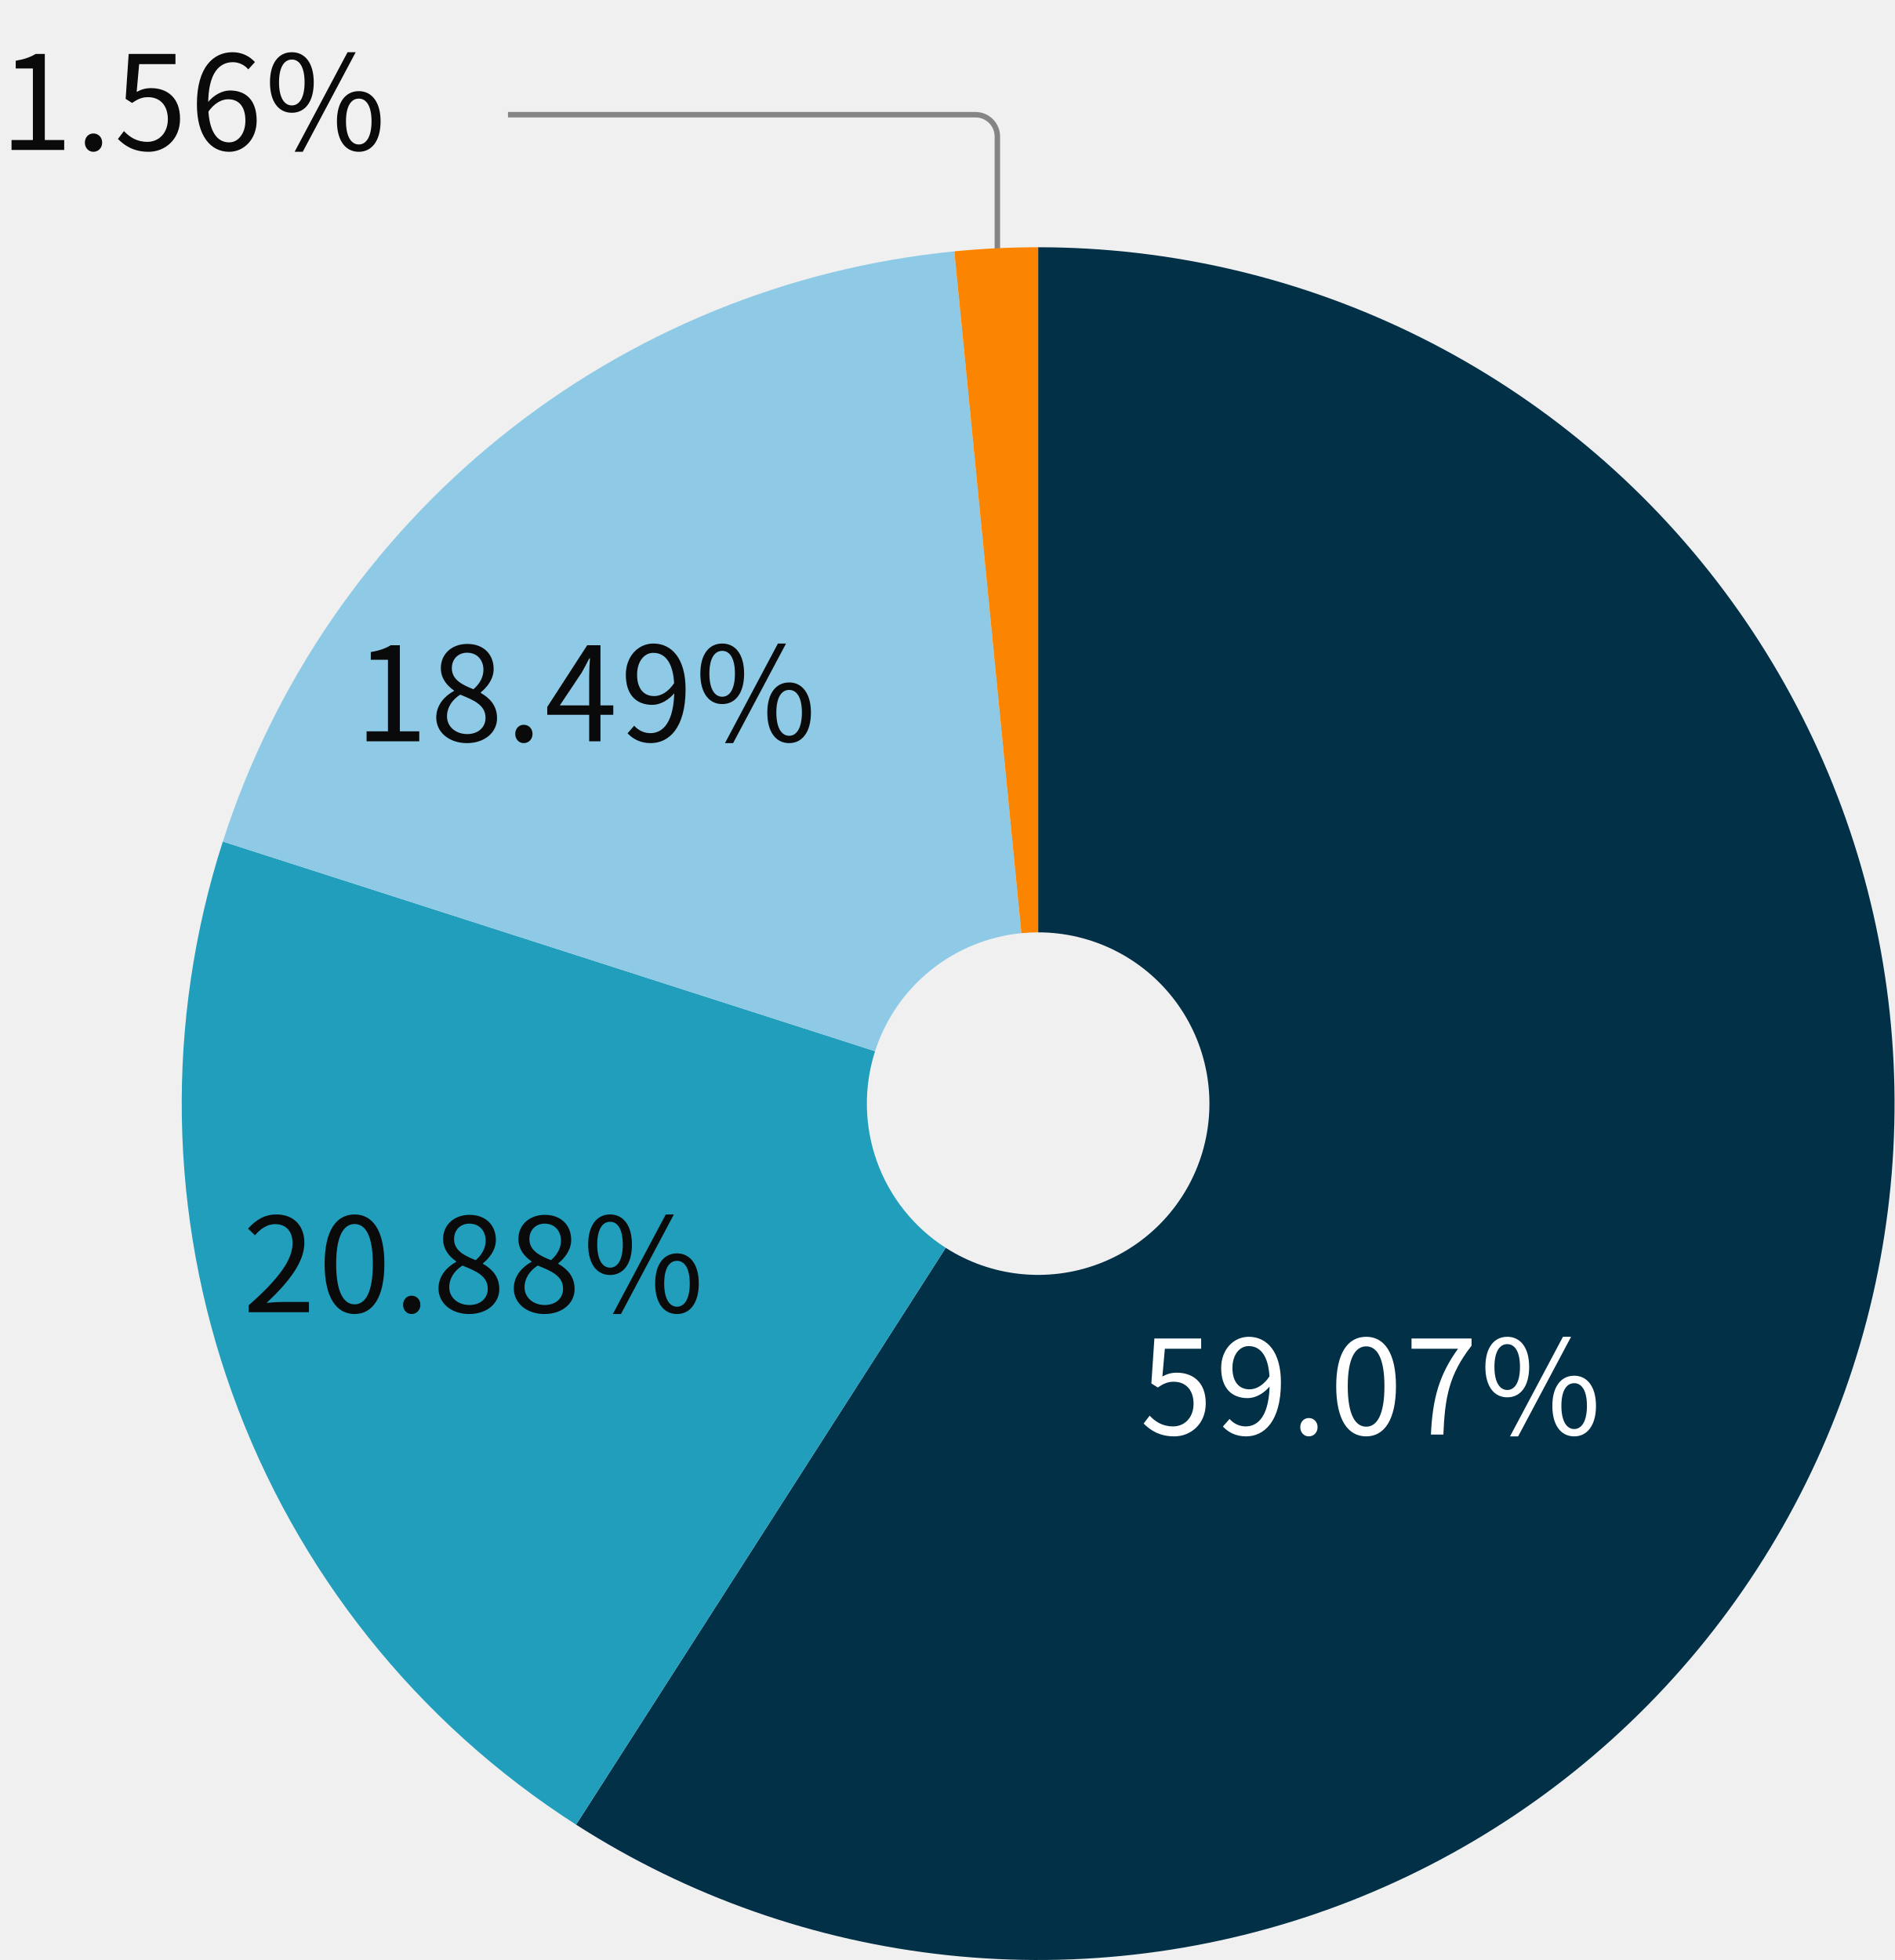
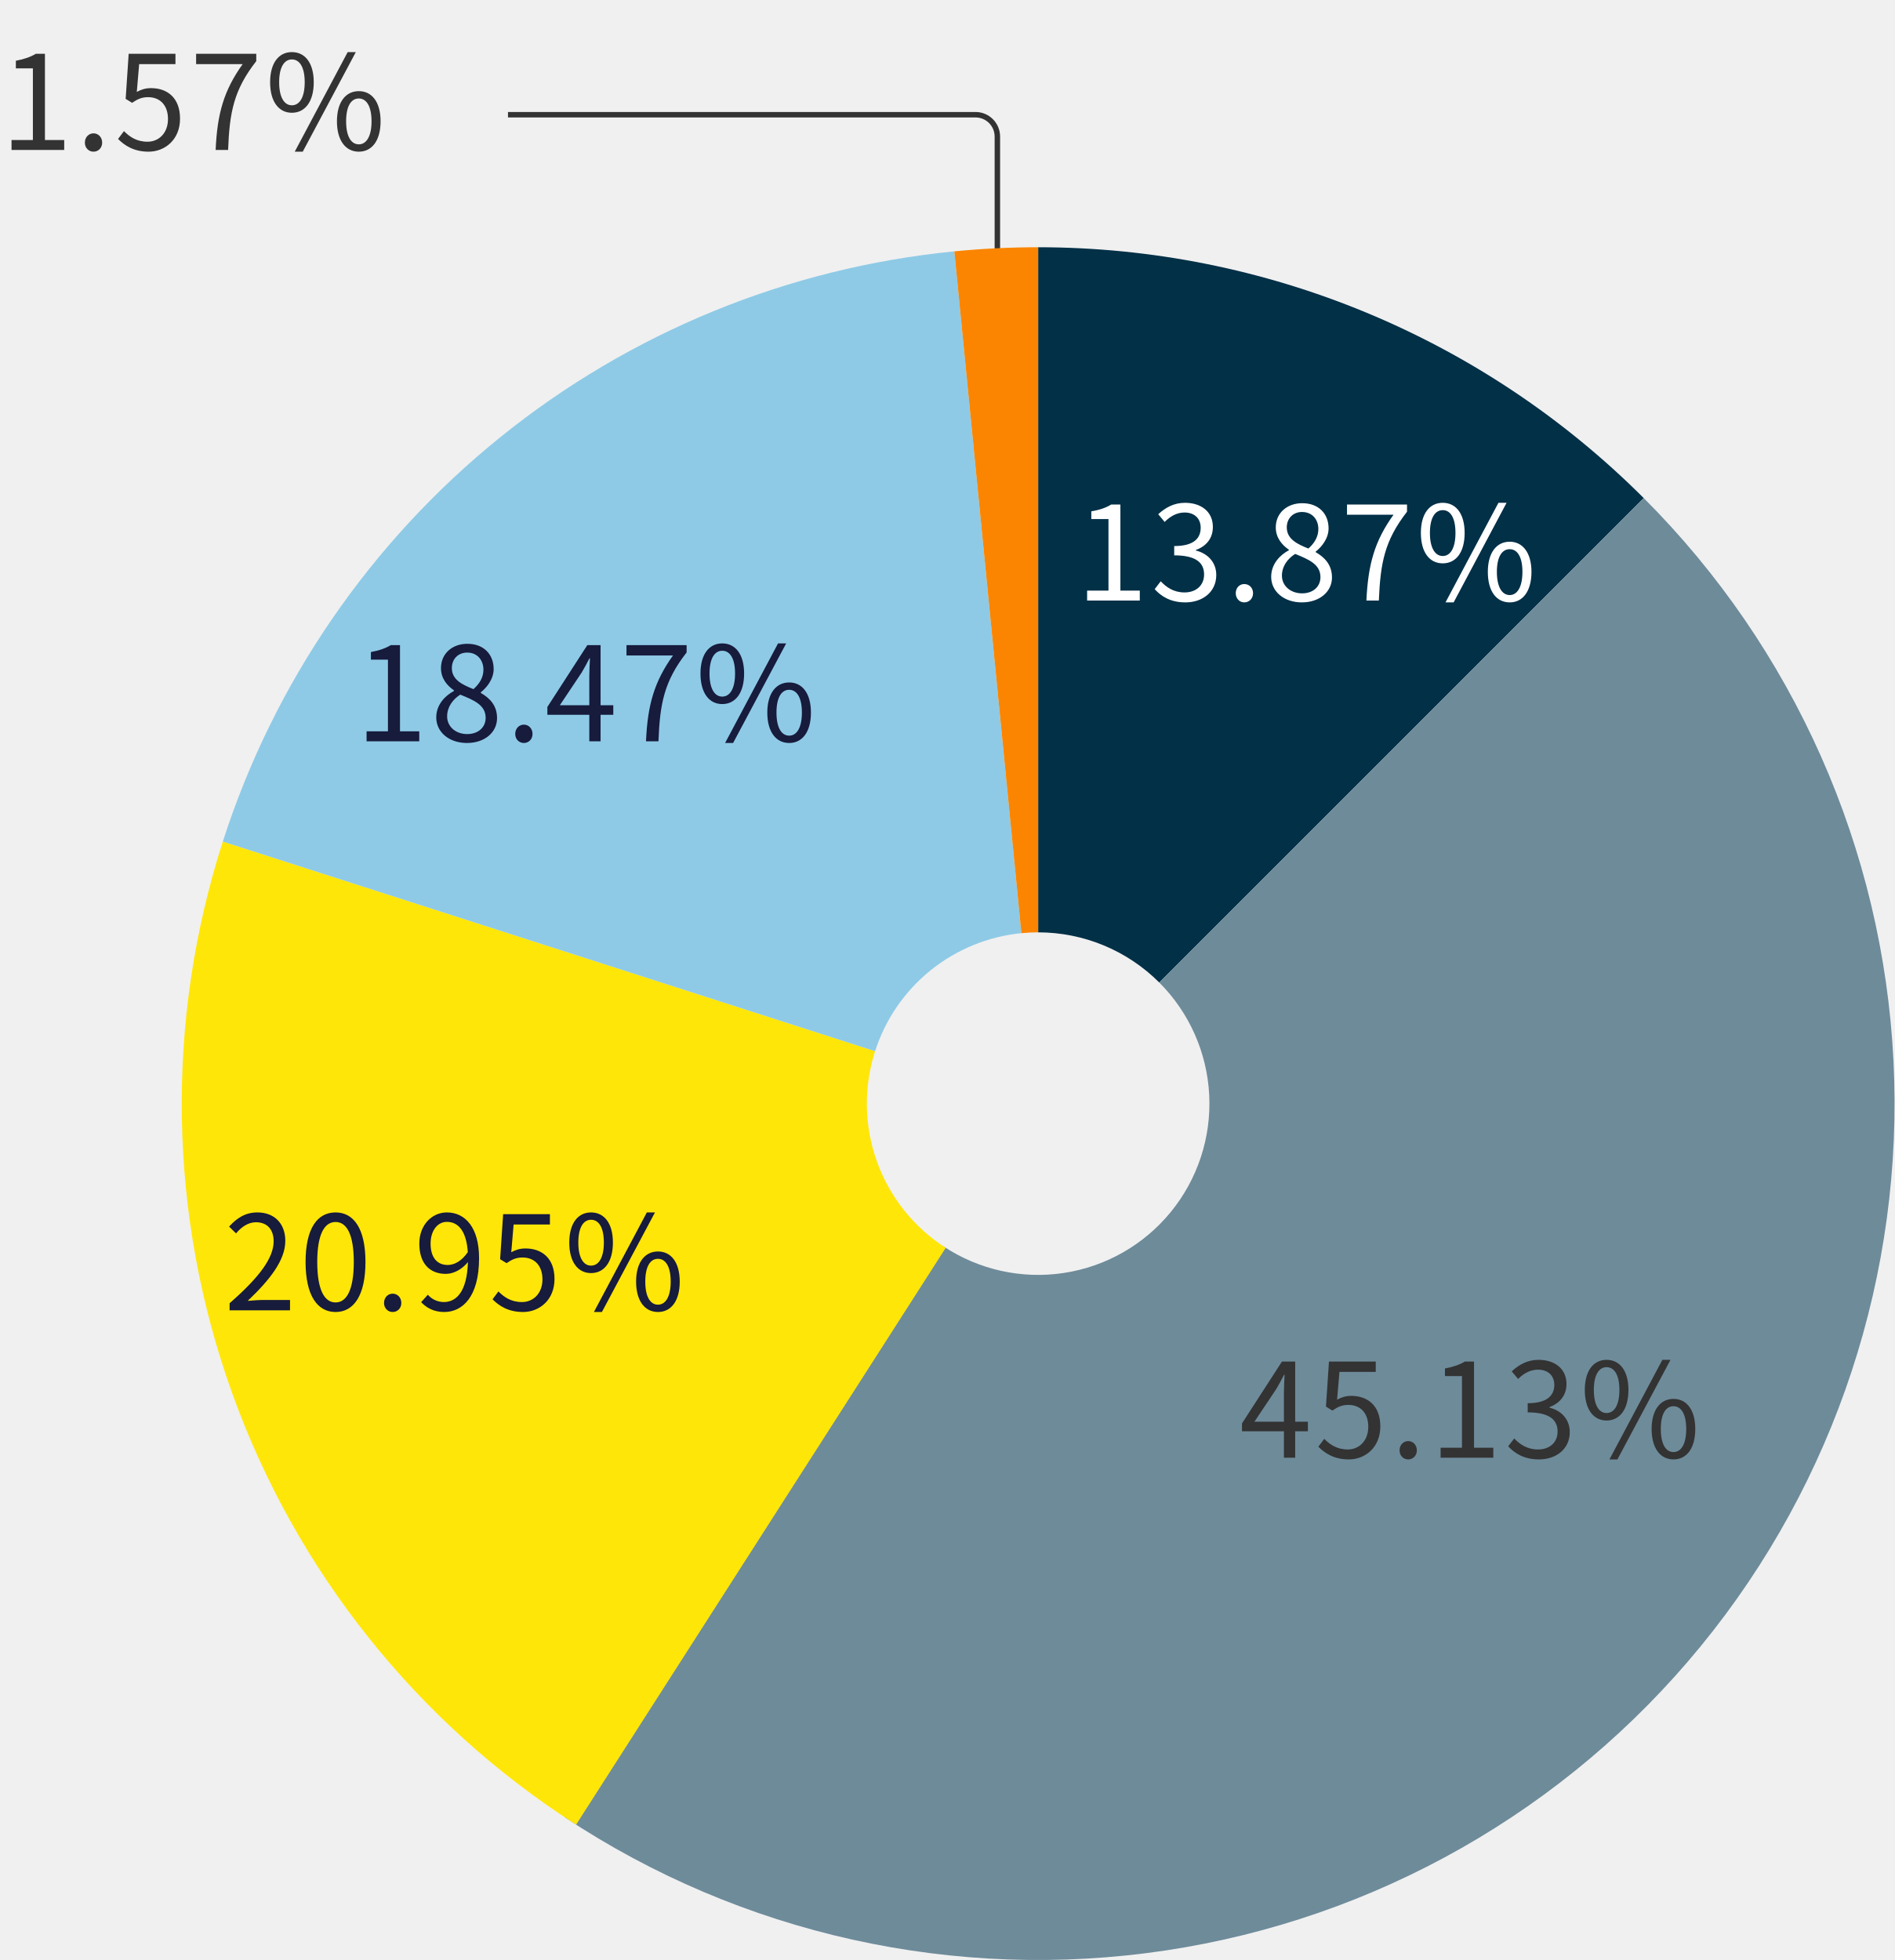
<svg xmlns="http://www.w3.org/2000/svg" width="347" height="359" viewBox="0 0 347 359" fill="none">
-   <path d="M2.112 27.47V25.645H6.024V12.541H2.88V11.126C4.464 10.861 5.592 10.454 6.528 9.877H8.208V25.645H11.76V27.47H2.112ZM17.105 27.805C16.241 27.805 15.544 27.11 15.544 26.125C15.544 25.117 16.241 24.445 17.105 24.445C17.992 24.445 18.712 25.117 18.712 26.125C18.712 27.11 17.992 27.805 17.105 27.805ZM27.216 27.805C24.48 27.805 22.8 26.654 21.6 25.453L22.704 24.014C23.688 25.046 24.984 25.982 27 25.982C29.088 25.982 30.744 24.373 30.744 21.829C30.744 19.309 29.304 17.797 27.12 17.797C25.944 17.797 25.2 18.181 24.192 18.854L23.016 18.11L23.568 9.877H32.136V11.749H25.488L25.032 16.837C25.824 16.405 26.616 16.142 27.672 16.142C30.6 16.142 32.976 17.869 32.976 21.758C32.976 25.598 30.168 27.805 27.216 27.805ZM41.969 27.805C38.585 27.805 36.065 24.901 36.065 19.093C36.065 12.206 39.161 9.565 42.569 9.565C44.393 9.565 45.737 10.334 46.697 11.366L45.473 12.71C44.801 11.893 43.721 11.389 42.665 11.389C40.193 11.389 38.129 13.334 38.129 19.093C38.129 23.605 39.497 26.078 41.969 26.078C43.649 26.078 44.945 24.47 44.945 22.093C44.945 19.694 43.889 18.181 41.777 18.181C40.649 18.181 39.233 18.854 38.057 20.605L37.985 18.854C39.065 17.438 40.697 16.573 42.113 16.573C45.089 16.573 47.009 18.398 47.009 22.093C47.009 25.502 44.681 27.805 41.969 27.805ZM53.457 20.654C51.033 20.654 49.449 18.637 49.449 15.085C49.449 11.557 51.033 9.565 53.457 9.565C55.881 9.565 57.465 11.557 57.465 15.085C57.465 18.637 55.881 20.654 53.457 20.654ZM53.457 19.309C54.849 19.309 55.785 17.869 55.785 15.085C55.785 12.277 54.849 10.909 53.457 10.909C52.065 10.909 51.105 12.277 51.105 15.085C51.105 17.869 52.065 19.309 53.457 19.309ZM53.961 27.805L63.657 9.565H65.145L55.449 27.805H53.961ZM65.721 27.805C63.297 27.805 61.713 25.79 61.713 22.213C61.713 18.709 63.297 16.694 65.721 16.694C68.097 16.694 69.705 18.709 69.705 22.213C69.705 25.79 68.097 27.805 65.721 27.805ZM65.721 26.462C67.089 26.462 68.049 25.021 68.049 22.213C68.049 19.405 67.089 18.061 65.721 18.061C64.329 18.061 63.369 19.405 63.369 22.213C63.369 25.021 64.329 26.462 65.721 26.462Z" fill="#0A0A0A" />
-   <path d="M93.041 21.01H178.673C180.883 21.01 182.673 22.801 182.673 25.01V90.102" stroke="#858585" />
-   <path d="M190.143 45.286C214.509 45.286 238.541 50.962 260.332 61.866C282.123 72.769 301.074 88.599 315.683 108.101C330.291 127.602 340.156 150.239 344.494 174.216C348.832 198.193 347.525 222.852 340.675 246.236C333.826 269.62 321.623 291.086 305.033 308.934C288.444 326.781 267.925 340.518 245.104 349.056C222.282 357.594 197.785 360.697 173.555 358.12C149.325 355.544 126.029 347.357 105.513 334.211L173.217 228.556C177.32 231.186 181.979 232.823 186.825 233.338C191.671 233.854 196.571 233.233 201.135 231.525C205.699 229.818 209.803 227.07 213.121 223.501C216.439 219.932 218.879 215.638 220.249 210.961C221.619 206.285 221.881 201.353 221.013 196.557C220.145 191.762 218.173 187.235 215.251 183.334C212.329 179.434 208.539 176.268 204.181 174.087C199.822 171.907 195.016 170.771 190.143 170.771V45.286Z" fill="#023047" />
-   <path d="M105.513 334.211C76.374 315.538 54.228 287.753 42.526 255.183C30.823 222.614 30.22 187.088 40.811 154.14L160.277 192.542C158.158 199.132 158.279 206.237 160.619 212.751C162.96 219.265 167.389 224.822 173.217 228.556L105.513 334.211Z" fill="#219EBC" />
-   <path d="M40.811 154.14C50.172 125.021 67.842 99.273 91.647 80.066C115.451 60.86 144.352 49.032 174.793 46.038L187.073 170.922C180.985 171.521 175.205 173.886 170.444 177.727C165.683 181.569 162.149 186.718 160.277 192.542L40.811 154.14Z" fill="#8ECAE6" />
-   <path d="M174.793 46.038C179.894 45.537 185.017 45.286 190.143 45.286V170.771C189.118 170.771 188.093 170.822 187.073 170.922L174.793 46.038Z" fill="#FB8500" />
-   <path d="M215.08 263.091C212.344 263.091 210.664 261.939 209.464 260.739L210.568 259.299C211.552 260.331 212.848 261.267 214.864 261.267C216.952 261.267 218.608 259.659 218.608 257.115C218.608 254.595 217.168 253.083 214.984 253.083C213.808 253.083 213.064 253.467 212.056 254.139L210.88 253.395L211.432 245.163H220V247.035H213.352L212.896 252.123C213.688 251.691 214.48 251.427 215.536 251.427C218.464 251.427 220.84 253.155 220.84 257.043C220.84 260.883 218.032 263.091 215.08 263.091ZM228.225 263.091C226.305 263.091 224.961 262.323 223.977 261.291L225.201 259.899C225.945 260.763 227.025 261.267 228.153 261.267C230.505 261.267 232.545 259.227 232.545 253.203C232.545 248.883 231.177 246.555 228.705 246.555C227.025 246.555 225.729 248.139 225.729 250.563C225.729 252.915 226.785 254.475 228.873 254.475C230.049 254.475 231.417 253.779 232.569 252.027L232.689 253.779C231.585 255.171 230.025 256.083 228.513 256.083C225.561 256.083 223.665 254.211 223.665 250.563C223.665 247.155 225.969 244.851 228.705 244.851C232.089 244.851 234.609 247.611 234.609 253.203C234.609 260.355 231.537 263.091 228.225 263.091ZM239.713 263.091C238.849 263.091 238.153 262.395 238.153 261.411C238.153 260.403 238.849 259.731 239.713 259.731C240.601 259.731 241.321 260.403 241.321 261.411C241.321 262.395 240.601 263.091 239.713 263.091ZM250.233 263.091C246.873 263.091 244.737 260.043 244.737 253.899C244.737 247.803 246.873 244.851 250.233 244.851C253.545 244.851 255.681 247.803 255.681 253.899C255.681 260.043 253.545 263.091 250.233 263.091ZM250.233 261.315C252.225 261.315 253.569 259.083 253.569 253.899C253.569 248.787 252.225 246.603 250.233 246.603C248.217 246.603 246.849 248.787 246.849 253.899C246.849 259.083 248.217 261.315 250.233 261.315ZM262.081 262.755C262.393 256.107 263.593 251.835 267.049 247.035H258.529V245.163H269.521V246.483C265.393 251.787 264.649 255.891 264.361 262.755H262.081ZM276.066 255.939C273.642 255.939 272.058 253.923 272.058 250.371C272.058 246.843 273.642 244.851 276.066 244.851C278.49 244.851 280.074 246.843 280.074 250.371C280.074 253.923 278.49 255.939 276.066 255.939ZM276.066 254.595C277.458 254.595 278.394 253.155 278.394 250.371C278.394 247.563 277.458 246.195 276.066 246.195C274.674 246.195 273.714 247.563 273.714 250.371C273.714 253.155 274.674 254.595 276.066 254.595ZM276.57 263.091L286.266 244.851H287.754L278.058 263.091H276.57ZM288.33 263.091C285.906 263.091 284.322 261.075 284.322 257.499C284.322 253.995 285.906 251.979 288.33 251.979C290.706 251.979 292.314 253.995 292.314 257.499C292.314 261.075 290.706 263.091 288.33 263.091ZM288.33 261.747C289.698 261.747 290.658 260.307 290.658 257.499C290.658 254.691 289.698 253.347 288.33 253.347C286.938 253.347 285.978 254.691 285.978 257.499C285.978 260.307 286.938 261.747 288.33 261.747Z" fill="white" />
-   <path d="M45.546 240.347V239.075C51.066 234.251 53.586 230.723 53.586 227.723C53.586 225.707 52.554 224.219 50.37 224.219C48.93 224.219 47.682 225.107 46.698 226.259L45.426 225.035C46.866 223.475 48.402 222.443 50.634 222.443C53.778 222.443 55.746 224.483 55.746 227.627C55.746 231.155 52.986 234.731 48.834 238.643C49.77 238.547 50.826 238.475 51.714 238.475H56.586V240.347H45.546ZM64.954 240.683C61.594 240.683 59.458 237.635 59.458 231.491C59.458 225.395 61.594 222.443 64.954 222.443C68.266 222.443 70.402 225.395 70.402 231.491C70.402 237.635 68.266 240.683 64.954 240.683ZM64.954 238.907C66.946 238.907 68.29 236.675 68.29 231.491C68.29 226.379 66.946 224.195 64.954 224.195C62.938 224.195 61.57 226.379 61.57 231.491C61.57 236.675 62.938 238.907 64.954 238.907ZM75.387 240.683C74.523 240.683 73.827 239.987 73.827 239.003C73.827 237.995 74.523 237.323 75.387 237.323C76.275 237.323 76.995 237.995 76.995 239.003C76.995 239.987 76.275 240.683 75.387 240.683ZM85.93 240.683C82.69 240.683 80.314 238.715 80.314 236.003C80.314 233.627 81.946 231.995 83.554 231.131V231.035C82.258 230.147 81.154 228.803 81.154 226.955C81.154 224.291 83.242 222.515 86.002 222.515C89.002 222.515 90.826 224.435 90.826 227.123C90.826 228.995 89.53 230.555 88.474 231.371V231.491C90.01 232.379 91.45 233.723 91.45 236.123C91.45 238.691 89.218 240.683 85.93 240.683ZM87.13 230.819C88.33 229.763 88.954 228.563 88.954 227.243C88.954 225.515 87.85 224.123 85.954 224.123C84.346 224.123 83.17 225.275 83.17 226.955C83.17 229.067 85.066 230.003 87.13 230.819ZM85.978 239.027C87.994 239.027 89.338 237.803 89.338 236.051C89.338 233.699 87.178 232.811 84.706 231.803C83.266 232.715 82.282 234.107 82.282 235.787C82.282 237.659 83.866 239.027 85.978 239.027ZM99.723 240.683C96.483 240.683 94.107 238.715 94.107 236.003C94.107 233.627 95.739 231.995 97.347 231.131V231.035C96.051 230.147 94.947 228.803 94.947 226.955C94.947 224.291 97.035 222.515 99.795 222.515C102.795 222.515 104.619 224.435 104.619 227.123C104.619 228.995 103.323 230.555 102.267 231.371V231.491C103.803 232.379 105.243 233.723 105.243 236.123C105.243 238.691 103.011 240.683 99.723 240.683ZM100.923 230.819C102.123 229.763 102.747 228.563 102.747 227.243C102.747 225.515 101.643 224.123 99.747 224.123C98.139 224.123 96.963 225.275 96.963 226.955C96.963 229.067 98.859 230.003 100.923 230.819ZM99.771 239.027C101.787 239.027 103.131 237.803 103.131 236.051C103.131 233.699 100.971 232.811 98.499 231.803C97.059 232.715 96.075 234.107 96.075 235.787C96.075 237.659 97.659 239.027 99.771 239.027ZM111.739 233.531C109.315 233.531 107.731 231.515 107.731 227.963C107.731 224.435 109.315 222.443 111.739 222.443C114.163 222.443 115.747 224.435 115.747 227.963C115.747 231.515 114.163 233.531 111.739 233.531ZM111.739 232.187C113.131 232.187 114.067 230.747 114.067 227.963C114.067 225.155 113.131 223.787 111.739 223.787C110.347 223.787 109.387 225.155 109.387 227.963C109.387 230.747 110.347 232.187 111.739 232.187ZM112.243 240.683L121.939 222.443H123.427L113.731 240.683H112.243ZM124.003 240.683C121.579 240.683 119.995 238.667 119.995 235.091C119.995 231.587 121.579 229.571 124.003 229.571C126.379 229.571 127.987 231.587 127.987 235.091C127.987 238.667 126.379 240.683 124.003 240.683ZM124.003 239.339C125.371 239.339 126.331 237.899 126.331 235.091C126.331 232.283 125.371 230.939 124.003 230.939C122.611 230.939 121.651 232.283 121.651 235.091C121.651 237.899 122.611 239.339 124.003 239.339Z" fill="#0A0A0A" />
-   <path d="M67.143 135.776V133.952H71.055V120.848H67.911V119.432C69.495 119.168 70.623 118.76 71.559 118.184H73.239V133.952H76.791V135.776H67.143ZM85.519 136.112C82.279 136.112 79.903 134.144 79.903 131.432C79.903 129.056 81.535 127.424 83.143 126.56V126.464C81.847 125.576 80.743 124.232 80.743 122.384C80.743 119.72 82.831 117.944 85.591 117.944C88.591 117.944 90.415 119.864 90.415 122.552C90.415 124.424 89.119 125.984 88.063 126.8V126.92C89.599 127.808 91.039 129.152 91.039 131.552C91.039 134.12 88.807 136.112 85.519 136.112ZM86.719 126.248C87.919 125.192 88.543 123.992 88.543 122.672C88.543 120.944 87.439 119.552 85.543 119.552C83.935 119.552 82.759 120.704 82.759 122.384C82.759 124.496 84.655 125.432 86.719 126.248ZM85.567 134.456C87.583 134.456 88.927 133.232 88.927 131.48C88.927 129.128 86.767 128.24 84.295 127.232C82.855 128.144 81.871 129.536 81.871 131.216C81.871 133.088 83.455 134.456 85.567 134.456ZM95.928 136.112C95.064 136.112 94.368 135.416 94.368 134.432C94.368 133.424 95.064 132.752 95.928 132.752C96.816 132.752 97.536 133.424 97.536 134.432C97.536 135.416 96.816 136.112 95.928 136.112ZM107.911 135.776V123.8C107.911 122.912 107.983 121.496 108.055 120.584H107.935C107.503 121.448 107.023 122.336 106.543 123.2L102.535 129.2H112.327V130.928H100.231V129.488L107.551 118.184H109.975V135.776H107.911ZM119.184 136.112C117.264 136.112 115.92 135.344 114.936 134.312L116.16 132.92C116.904 133.784 117.984 134.288 119.112 134.288C121.464 134.288 123.504 132.248 123.504 126.224C123.504 121.904 122.136 119.576 119.664 119.576C117.984 119.576 116.688 121.16 116.688 123.584C116.688 125.936 117.744 127.496 119.832 127.496C121.008 127.496 122.376 126.8 123.528 125.048L123.648 126.8C122.544 128.192 120.984 129.104 119.472 129.104C116.52 129.104 114.624 127.232 114.624 123.584C114.624 120.176 116.928 117.872 119.664 117.872C123.048 117.872 125.568 120.632 125.568 126.224C125.568 133.376 122.496 136.112 119.184 136.112ZM132.28 128.96C129.856 128.96 128.272 126.944 128.272 123.392C128.272 119.864 129.856 117.872 132.28 117.872C134.704 117.872 136.288 119.864 136.288 123.392C136.288 126.944 134.704 128.96 132.28 128.96ZM132.28 127.616C133.672 127.616 134.608 126.176 134.608 123.392C134.608 120.584 133.672 119.216 132.28 119.216C130.888 119.216 129.928 120.584 129.928 123.392C129.928 126.176 130.888 127.616 132.28 127.616ZM132.784 136.112L142.48 117.872H143.968L134.272 136.112H132.784ZM144.544 136.112C142.12 136.112 140.536 134.096 140.536 130.52C140.536 127.016 142.12 125 144.544 125C146.92 125 148.528 127.016 148.528 130.52C148.528 134.096 146.92 136.112 144.544 136.112ZM144.544 134.768C145.912 134.768 146.872 133.328 146.872 130.52C146.872 127.712 145.912 126.368 144.544 126.368C143.152 126.368 142.192 127.712 142.192 130.52C142.192 133.328 143.152 134.768 144.544 134.768Z" fill="#0A0A0A" />
+   <path d="M2.112 27.47V25.646H6.024V12.518H2.904V11.126C4.464 10.838 5.592 10.43 6.552 9.854H8.232V25.646H11.76V27.47H2.112ZM17.128 27.782C16.265 27.782 15.544 27.11 15.544 26.126C15.544 25.118 16.265 24.422 17.128 24.422C17.992 24.422 18.712 25.118 18.712 26.126C18.712 27.11 17.992 27.782 17.128 27.782ZM27.216 27.782C24.48 27.782 22.8 26.63 21.624 25.454L22.704 24.014C23.712 25.022 24.984 25.958 27.024 25.958C29.088 25.958 30.768 24.374 30.768 21.806C30.768 19.286 29.328 17.798 27.12 17.798C25.944 17.798 25.2 18.158 24.192 18.83L23.016 18.11L23.568 9.854H32.136V11.75H25.488L25.056 16.838C25.848 16.406 26.616 16.142 27.672 16.142C30.6 16.142 32.976 17.87 32.976 21.734C32.976 25.598 30.192 27.782 27.216 27.782ZM39.497 27.47C39.785 20.798 41.009 16.55 44.441 11.75H35.921V9.854H46.937V11.198C42.809 16.478 42.041 20.582 41.777 27.47H39.497ZM53.457 20.654C51.057 20.654 49.473 18.614 49.473 15.062C49.473 11.534 51.057 9.542 53.457 9.542C55.881 9.542 57.465 11.534 57.465 15.062C57.465 18.614 55.881 20.654 53.457 20.654ZM53.457 19.286C54.849 19.286 55.809 17.87 55.809 15.062C55.809 12.254 54.849 10.886 53.457 10.886C52.089 10.886 51.129 12.254 51.129 15.062C51.129 17.87 52.089 19.286 53.457 19.286ZM53.985 27.782L63.681 9.542H65.169L55.449 27.782H53.985ZM65.721 27.782C63.321 27.782 61.713 25.766 61.713 22.214C61.713 18.686 63.321 16.694 65.721 16.694C68.121 16.694 69.705 18.686 69.705 22.214C69.705 25.766 68.121 27.782 65.721 27.782ZM65.721 26.438C67.089 26.438 68.049 25.022 68.049 22.214C68.049 19.406 67.089 18.038 65.721 18.038C64.329 18.038 63.393 19.406 63.393 22.214C63.393 25.022 64.329 26.438 65.721 26.438Z" fill="#333333" />
+   <path d="M93.041 21.011H178.673C180.882 21.011 182.673 22.802 182.673 25.011V90.103" stroke="#333333" />
+   <path d="M190.143 45.286C231.744 45.286 271.641 61.812 301.057 91.228L212.326 179.96C206.442 174.077 198.463 170.772 190.143 170.772V45.286Z" fill="#023047" />
+   <path d="M301.057 91.228C328.563 118.734 344.867 155.478 346.805 194.329C348.743 233.179 336.176 271.364 311.545 301.47C286.913 331.576 251.973 351.456 213.509 357.25C175.044 363.045 135.799 354.34 103.391 332.827L172.792 228.28C179.274 232.583 187.123 234.324 194.816 233.165C202.509 232.006 209.497 228.03 214.423 222.009C219.35 215.987 221.863 208.35 221.475 200.58C221.088 192.81 217.827 185.461 212.326 179.96L301.057 91.228Z" fill="#6E8B9A" />
+   <path d="M105.513 334.211C76.374 315.539 54.228 287.754 42.526 255.184C30.823 222.614 30.22 187.089 40.811 154.141L160.276 192.543C158.158 199.132 158.279 206.237 160.619 212.751C162.96 219.265 167.389 224.822 173.217 228.557L105.513 334.211Z" fill="#FFE609" />
+   <path d="M40.811 154.141C50.172 125.021 67.842 99.274 91.647 80.067C115.451 60.86 144.352 49.032 174.793 46.039L187.073 170.922C180.985 171.521 175.204 173.887 170.444 177.728C165.683 181.569 162.149 186.719 160.276 192.543L40.811 154.141Z" fill="#8ECAE6" />
+   <path d="M174.793 46.039C179.894 45.537 185.017 45.286 190.143 45.286V170.772C189.118 170.772 188.093 170.822 187.073 170.922L174.793 46.039Z" fill="#FB8500" />
+   <path d="M199.112 110V108.176H203.024V95.072H199.88V93.656C201.464 93.392 202.592 92.984 203.528 92.408H205.208V108.176H208.76V110H199.112ZM217.104 110.336C214.344 110.336 212.64 109.184 211.488 107.912L212.592 106.472C213.624 107.552 214.944 108.512 216.96 108.512C219.048 108.512 220.536 107.24 220.536 105.224C220.536 103.112 219.12 101.72 215.064 101.72V100.016C218.689 100.016 219.913 98.576 219.913 96.656C219.913 94.976 218.784 93.872 216.96 93.872C215.544 93.872 214.296 94.592 213.312 95.6L212.136 94.184C213.456 92.984 215.016 92.096 217.033 92.096C219.984 92.096 222.145 93.704 222.145 96.512C222.145 98.648 220.897 100.064 219.025 100.736V100.832C221.089 101.336 222.768 102.896 222.768 105.32C222.768 108.44 220.249 110.336 217.104 110.336ZM227.897 110.336C227.033 110.336 226.337 109.64 226.337 108.656C226.337 107.648 227.033 106.976 227.897 106.976C228.785 106.976 229.505 107.648 229.505 108.656C229.505 109.64 228.785 110.336 227.897 110.336ZM238.441 110.336C235.201 110.336 232.825 108.368 232.825 105.656C232.825 103.28 234.457 101.648 236.065 100.784V100.688C234.769 99.8 233.665 98.456 233.665 96.608C233.665 93.944 235.753 92.168 238.513 92.168C241.513 92.168 243.337 94.088 243.337 96.776C243.337 98.648 242.041 100.208 240.985 101.024V101.144C242.521 102.032 243.961 103.376 243.961 105.776C243.961 108.344 241.729 110.336 238.441 110.336ZM239.641 100.472C240.841 99.416 241.465 98.216 241.465 96.896C241.465 95.168 240.361 93.776 238.465 93.776C236.857 93.776 235.681 94.928 235.681 96.608C235.681 98.72 237.577 99.656 239.641 100.472ZM238.489 108.68C240.505 108.68 241.849 107.456 241.849 105.704C241.849 103.352 239.689 102.464 237.217 101.456C235.777 102.368 234.793 103.76 234.793 105.44C234.793 107.312 236.377 108.68 238.489 108.68ZM250.265 110C250.577 103.352 251.777 99.08 255.233 94.28H246.713V92.408H257.705V93.728C253.577 99.032 252.833 103.136 252.545 110H250.265ZM264.25 103.184C261.826 103.184 260.242 101.168 260.242 97.616C260.242 94.088 261.826 92.096 264.25 92.096C266.674 92.096 268.258 94.088 268.258 97.616C268.258 101.168 266.674 103.184 264.25 103.184ZM264.25 101.84C265.642 101.84 266.578 100.4 266.578 97.616C266.578 94.808 265.642 93.44 264.25 93.44C262.858 93.44 261.898 94.808 261.898 97.616C261.898 100.4 262.858 101.84 264.25 101.84ZM264.754 110.336L274.45 92.096H275.938L266.242 110.336H264.754ZM276.514 110.336C274.09 110.336 272.506 108.32 272.506 104.744C272.506 101.24 274.09 99.224 276.514 99.224C278.89 99.224 280.498 101.24 280.498 104.744C280.498 108.32 278.89 110.336 276.514 110.336ZM276.514 108.992C277.882 108.992 278.842 107.552 278.842 104.744C278.842 101.936 277.882 100.592 276.514 100.592C275.122 100.592 274.162 101.936 274.162 104.744C274.162 107.552 275.122 108.992 276.514 108.992Z" fill="white" />
+   <path d="M229.76 260.4H235.16V255C235.16 254.136 235.232 252.72 235.28 251.808H235.184C234.752 252.672 234.272 253.536 233.768 254.4L229.76 260.4ZM235.16 267V262.152H227.48V260.712L234.8 249.384H237.224V260.4H239.552V262.152H237.224V267H235.16ZM247.056 267.312C244.32 267.312 242.64 266.16 241.464 264.984L242.544 263.544C243.552 264.552 244.824 265.488 246.865 265.488C248.928 265.488 250.608 263.904 250.608 261.336C250.608 258.816 249.168 257.328 246.96 257.328C245.784 257.328 245.04 257.688 244.032 258.36L242.856 257.64L243.408 249.384H251.977V251.28H245.328L244.896 256.368C245.688 255.936 246.456 255.672 247.512 255.672C250.44 255.672 252.817 257.4 252.817 261.264C252.817 265.128 250.033 267.312 247.056 267.312ZM257.921 267.312C257.057 267.312 256.337 266.64 256.337 265.656C256.337 264.648 257.057 263.952 257.921 263.952C258.785 263.952 259.505 264.648 259.505 265.656C259.505 266.64 258.785 267.312 257.921 267.312ZM263.857 267V265.176H267.769V252.048H264.649V250.656C266.209 250.368 267.337 249.96 268.297 249.384H269.977V265.176H273.505V267H263.857ZM281.873 267.312C279.113 267.312 277.385 266.16 276.233 264.912L277.337 263.472C278.369 264.552 279.713 265.488 281.705 265.488C283.793 265.488 285.281 264.24 285.281 262.2C285.281 260.112 283.865 258.696 279.809 258.696V257.016C283.433 257.016 284.681 255.552 284.681 253.656C284.681 251.976 283.529 250.872 281.705 250.872C280.289 250.872 279.041 251.568 278.057 252.576L276.881 251.184C278.201 249.96 279.761 249.072 281.801 249.072C284.753 249.072 286.913 250.704 286.913 253.488C286.913 255.624 285.641 257.04 283.793 257.736V257.832C285.857 258.312 287.513 259.896 287.513 262.296C287.513 265.44 284.993 267.312 281.873 267.312ZM294.25 260.184C291.85 260.184 290.266 258.144 290.266 254.592C290.266 251.064 291.85 249.072 294.25 249.072C296.674 249.072 298.258 251.064 298.258 254.592C298.258 258.144 296.674 260.184 294.25 260.184ZM294.25 258.816C295.642 258.816 296.602 257.4 296.602 254.592C296.602 251.784 295.642 250.416 294.25 250.416C292.882 250.416 291.922 251.784 291.922 254.592C291.922 257.4 292.882 258.816 294.25 258.816ZM294.778 267.312L304.474 249.072H305.962L296.242 267.312H294.778ZM306.514 267.312C304.114 267.312 302.506 265.296 302.506 261.744C302.506 258.216 304.114 256.224 306.514 256.224C308.914 256.224 310.498 258.216 310.498 261.744C310.498 265.296 308.914 267.312 306.514 267.312ZM306.514 265.968C307.882 265.968 308.842 264.552 308.842 261.744C308.842 258.936 307.882 257.568 306.514 257.568C305.122 257.568 304.186 258.936 304.186 261.744C304.186 264.552 305.122 265.968 306.514 265.968Z" fill="#333333" />
+   <path d="M42.056 240V238.704C47.576 233.88 50.12 230.376 50.12 227.352C50.12 225.336 49.064 223.872 46.88 223.872C45.44 223.872 44.192 224.76 43.232 225.912L41.96 224.664C43.4 223.104 44.912 222.072 47.144 222.072C50.288 222.072 52.256 224.136 52.256 227.28C52.256 230.784 49.496 234.36 45.368 238.272C46.28 238.2 47.36 238.104 48.248 238.104H53.12V240H42.056ZM61.465 240.312C58.105 240.312 55.968 237.264 55.968 231.144C55.968 225.024 58.105 222.072 61.465 222.072C64.8 222.072 66.936 225.048 66.936 231.144C66.936 237.264 64.8 240.312 61.465 240.312ZM61.465 238.56C63.456 238.56 64.8 236.328 64.8 231.144C64.8 226.008 63.456 223.824 61.465 223.824C59.449 223.824 58.105 226.008 58.105 231.144C58.105 236.328 59.449 238.56 61.465 238.56ZM71.921 240.312C71.057 240.312 70.337 239.64 70.337 238.656C70.337 237.648 71.057 236.952 71.921 236.952C72.785 236.952 73.505 237.648 73.505 238.656C73.505 239.64 72.785 240.312 71.921 240.312ZM78.865 227.784C78.865 230.16 79.921 231.696 82.009 231.696C83.209 231.696 84.553 231 85.681 229.344C85.441 225.72 84.097 223.8 81.841 223.8C80.161 223.8 78.865 225.384 78.865 227.784ZM81.361 240.312C79.465 240.312 78.121 239.544 77.137 238.512L78.361 237.144C79.081 237.984 80.161 238.488 81.289 238.488C83.569 238.488 85.537 236.616 85.705 231.168C84.625 232.488 83.113 233.328 81.649 233.328C78.721 233.328 76.801 231.432 76.801 227.784C76.801 224.376 79.105 222.072 81.841 222.072C85.225 222.072 87.745 224.856 87.745 230.448C87.745 237.576 84.673 240.312 81.361 240.312ZM95.801 240.312C93.065 240.312 91.385 239.16 90.209 237.984L91.289 236.544C92.297 237.552 93.569 238.488 95.609 238.488C97.673 238.488 99.353 236.904 99.353 234.336C99.353 231.816 97.913 230.328 95.705 230.328C94.529 230.328 93.785 230.688 92.777 231.36L91.601 230.64L92.153 222.384H100.721V224.28H94.073L93.641 229.368C94.433 228.936 95.201 228.672 96.257 228.672C99.185 228.672 101.561 230.4 101.561 234.264C101.561 238.128 98.777 240.312 95.801 240.312ZM108.25 233.184C105.85 233.184 104.266 231.144 104.266 227.592C104.266 224.064 105.85 222.072 108.25 222.072C110.674 222.072 112.258 224.064 112.258 227.592C112.258 231.144 110.674 233.184 108.25 233.184ZM108.25 231.816C109.642 231.816 110.602 230.4 110.602 227.592C110.602 224.784 109.642 223.416 108.25 223.416C106.882 223.416 105.922 224.784 105.922 227.592C105.922 230.4 106.882 231.816 108.25 231.816ZM108.778 240.312L118.474 222.072H119.962L110.242 240.312H108.778ZM120.514 240.312C118.114 240.312 116.506 238.296 116.506 234.744C116.506 231.216 118.114 229.224 120.514 229.224C122.914 229.224 124.498 231.216 124.498 234.744C124.498 238.296 122.914 240.312 120.514 240.312ZM120.514 238.968C121.882 238.968 122.842 237.552 122.842 234.744C122.842 231.936 121.882 230.568 120.514 230.568C119.122 230.568 118.186 231.936 118.186 234.744C118.186 237.552 119.122 238.968 120.514 238.968Z" fill="#171B3C" />
+   <path d="M67.142 135.776V133.952H71.055V120.824H67.934V119.432C69.495 119.144 70.623 118.736 71.582 118.16H73.263V133.952H76.79V135.776H67.142ZM85.519 136.088C82.279 136.088 79.903 134.12 79.903 131.408C79.903 129.056 81.535 127.424 83.143 126.56V126.44C81.847 125.552 80.767 124.232 80.767 122.384C80.767 119.696 82.855 117.92 85.591 117.92C88.591 117.92 90.415 119.84 90.415 122.552C90.415 124.4 89.119 125.984 88.063 126.8V126.92C89.599 127.808 91.039 129.128 91.039 131.528C91.039 134.096 88.831 136.088 85.519 136.088ZM86.719 126.224C87.919 125.168 88.543 123.968 88.543 122.672C88.543 120.944 87.463 119.528 85.567 119.528C83.935 119.528 82.759 120.68 82.759 122.384C82.759 124.496 84.655 125.408 86.719 126.224ZM85.567 134.456C87.583 134.456 88.951 133.232 88.951 131.48C88.951 129.128 86.791 128.24 84.295 127.232C82.879 128.144 81.895 129.536 81.895 131.216C81.895 133.088 83.455 134.456 85.567 134.456ZM95.951 136.088C95.088 136.088 94.368 135.416 94.368 134.432C94.368 133.424 95.088 132.728 95.951 132.728C96.816 132.728 97.535 133.424 97.535 134.432C97.535 135.416 96.816 136.088 95.951 136.088ZM102.535 129.176H107.935V123.776C107.935 122.912 108.007 121.496 108.055 120.584H107.959C107.527 121.448 107.047 122.312 106.543 123.176L102.535 129.176ZM107.935 135.776V130.928H100.255V129.488L107.575 118.16H109.999V129.176H112.327V130.928H109.999V135.776H107.935ZM118.32 135.776C118.608 129.104 119.832 124.856 123.264 120.056H114.744V118.16H125.76V119.504C121.632 124.784 120.864 128.888 120.6 135.776H118.32ZM132.28 128.96C129.88 128.96 128.296 126.92 128.296 123.368C128.296 119.84 129.88 117.848 132.28 117.848C134.704 117.848 136.288 119.84 136.288 123.368C136.288 126.92 134.704 128.96 132.28 128.96ZM132.28 127.592C133.672 127.592 134.632 126.176 134.632 123.368C134.632 120.56 133.672 119.192 132.28 119.192C130.912 119.192 129.952 120.56 129.952 123.368C129.952 126.176 130.912 127.592 132.28 127.592ZM132.808 136.088L142.504 117.848H143.992L134.272 136.088H132.808ZM144.544 136.088C142.144 136.088 140.536 134.072 140.536 130.52C140.536 126.992 142.144 125 144.544 125C146.944 125 148.528 126.992 148.528 130.52C148.528 134.072 146.944 136.088 144.544 136.088ZM144.544 134.744C145.912 134.744 146.872 133.328 146.872 130.52C146.872 127.712 145.912 126.344 144.544 126.344C143.152 126.344 142.216 127.712 142.216 130.52C142.216 133.328 143.152 134.744 144.544 134.744Z" fill="#171B3C" />
</svg>
